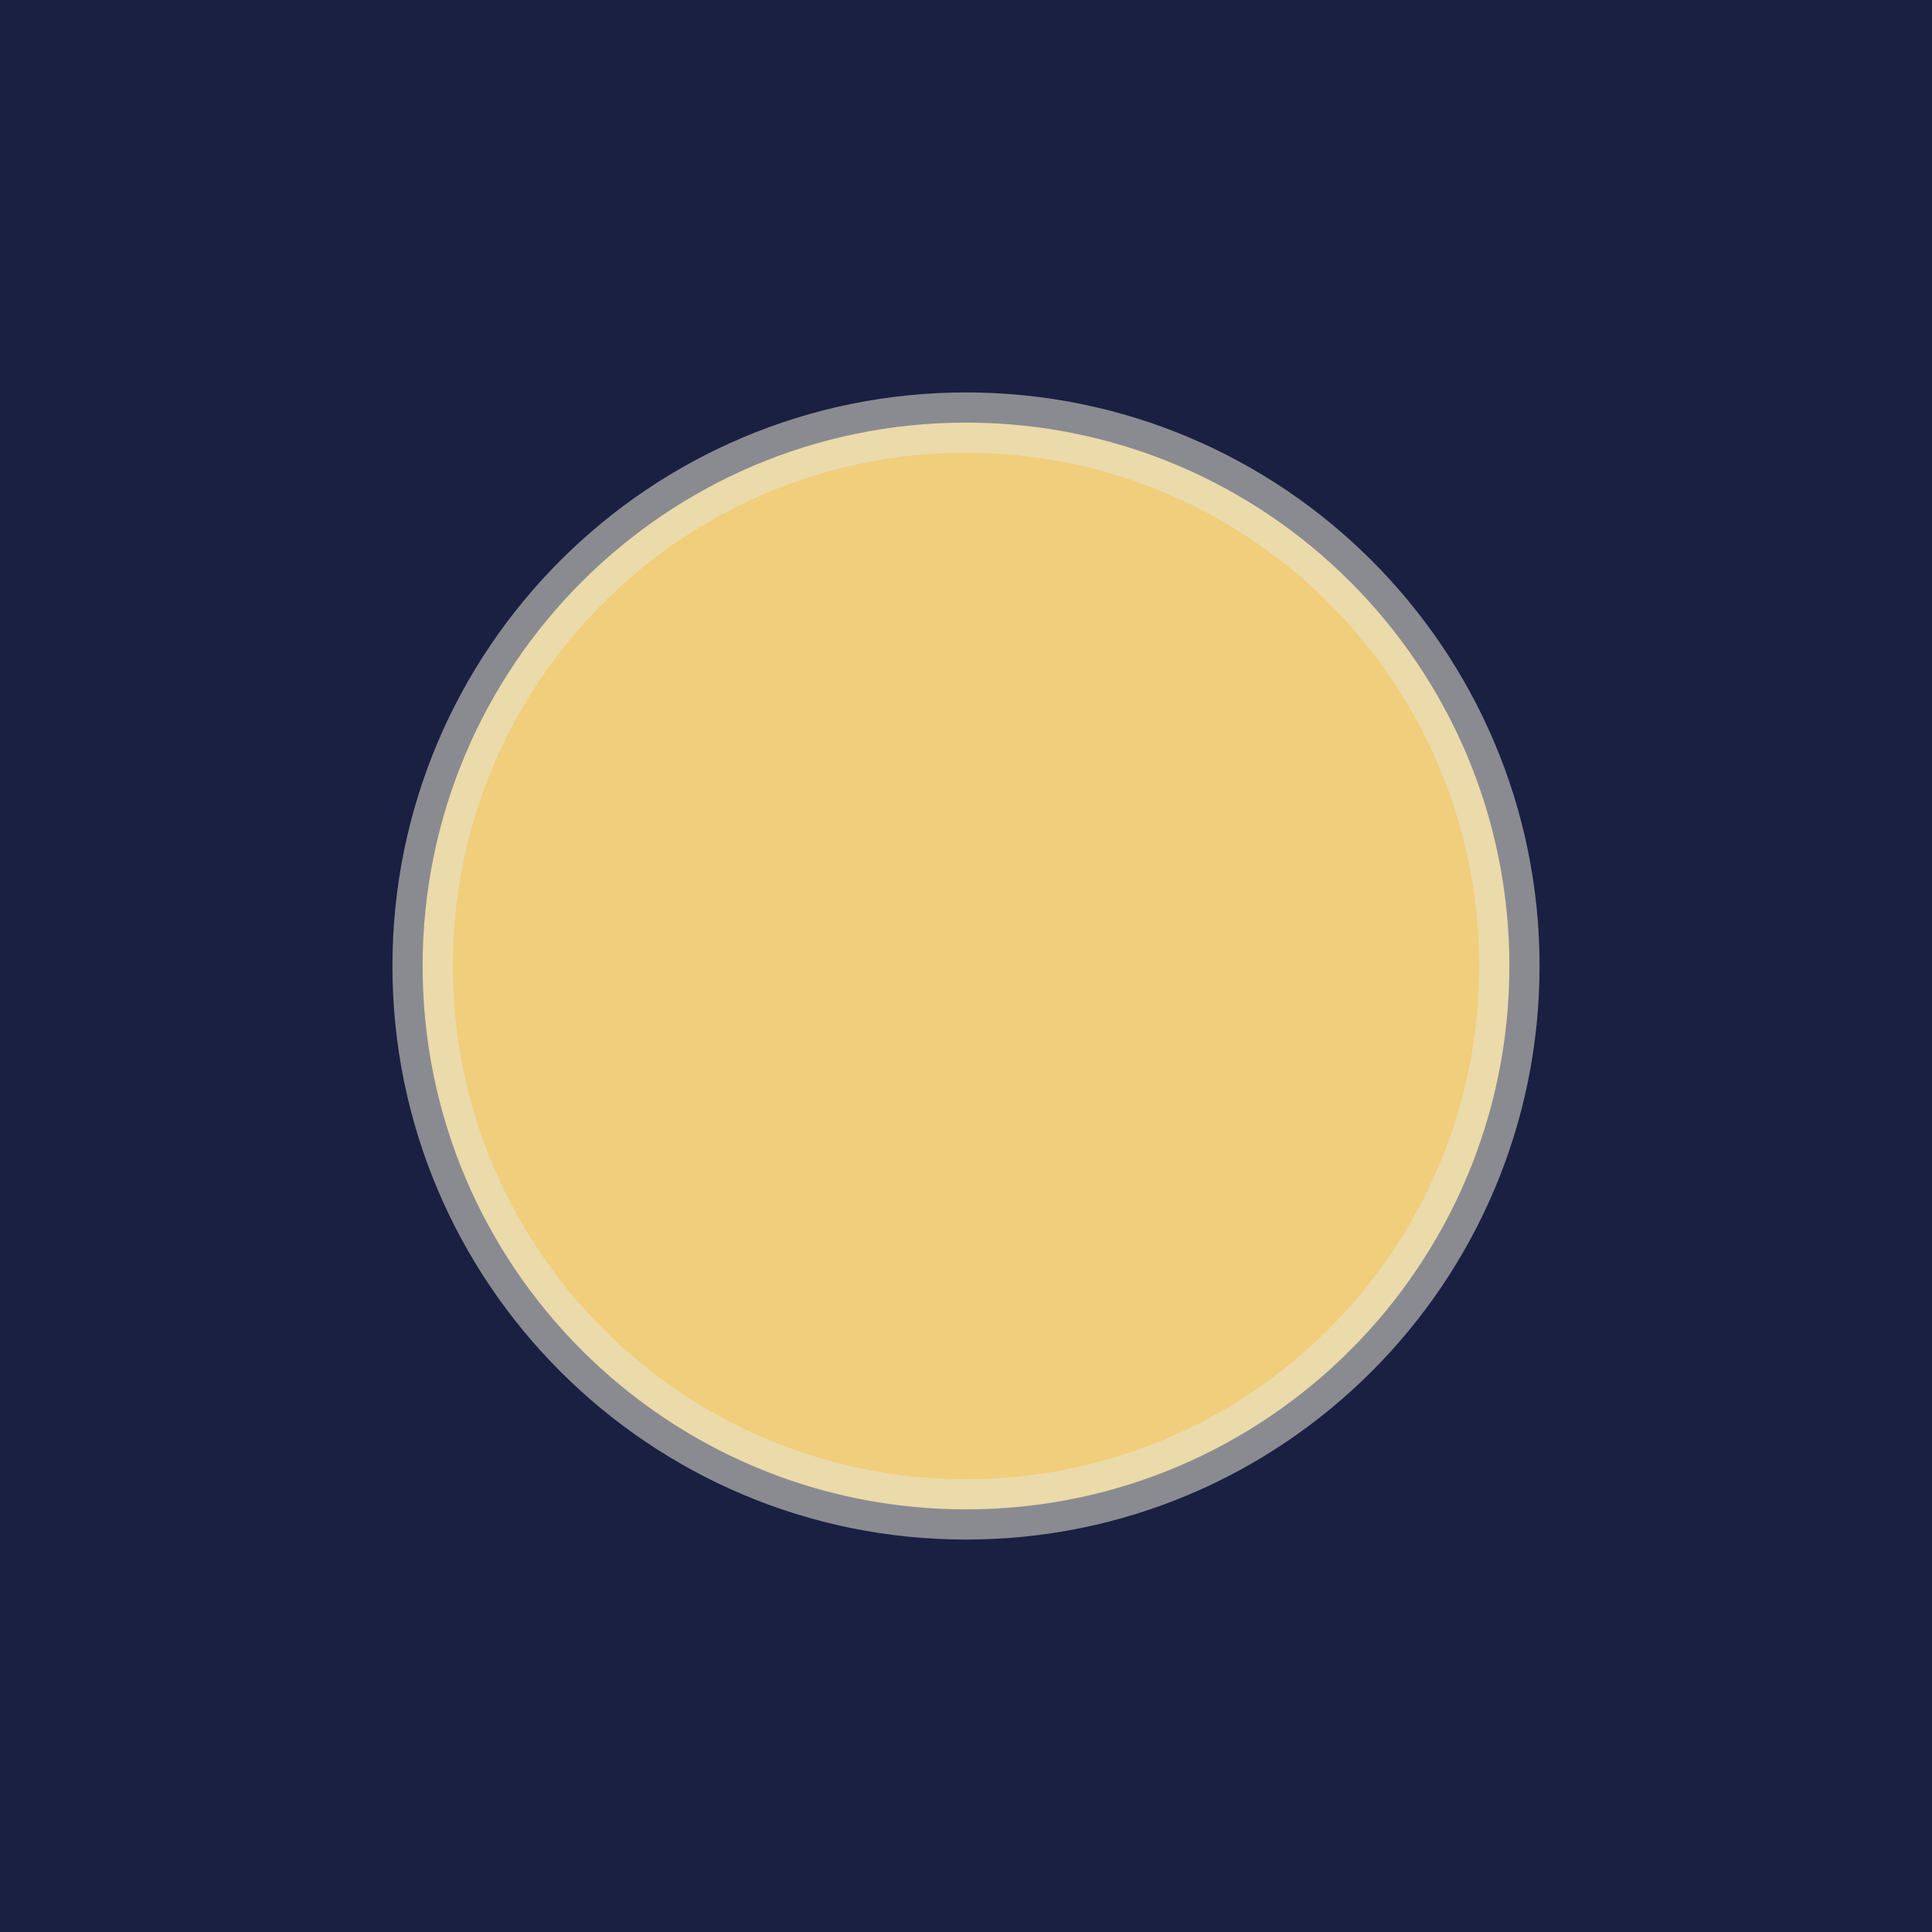
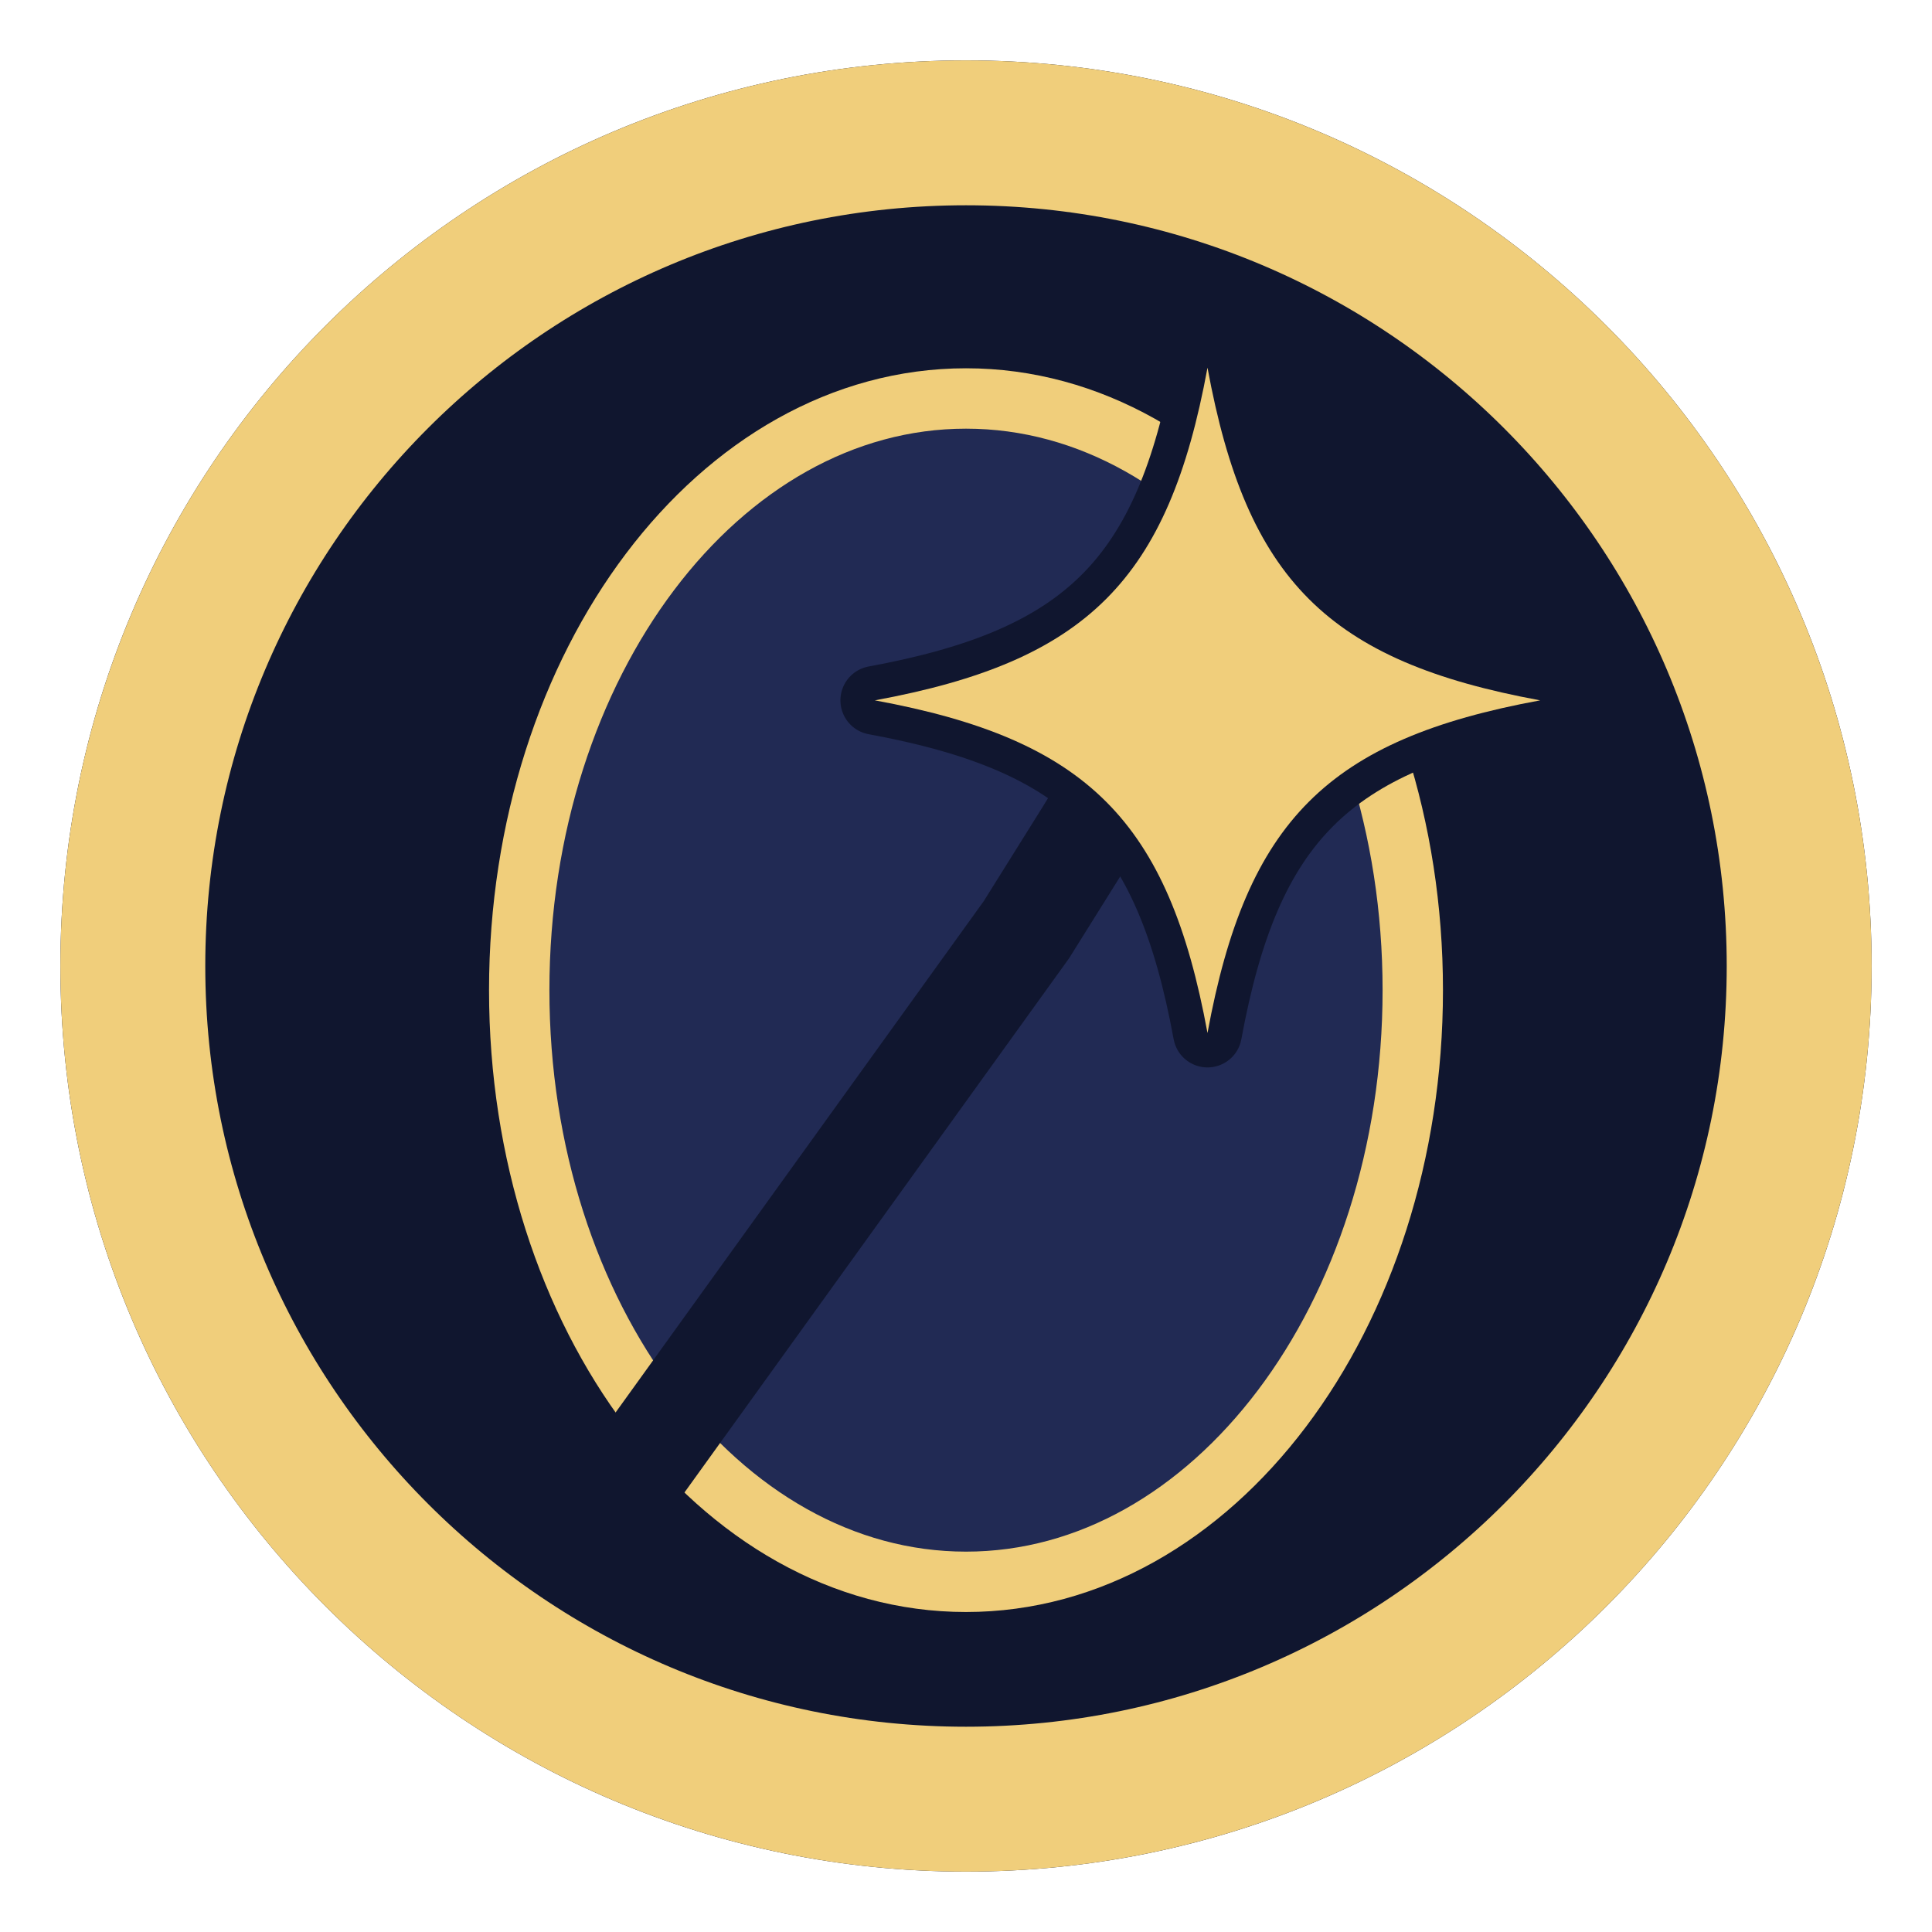
<svg xmlns="http://www.w3.org/2000/svg" viewBox="0 0 32 32">
-   <rect width="32" height="32" fill="#192042" />
-   <circle cx="16" cy="16" r="9" fill="#F0CE7B" />
-   <circle cx="16" cy="16" r="9" fill="none" stroke="#E7E4D2" stroke-width="1" opacity=".55" />
+   <circle cx="16" cy="16" r="15" fill="#10162F" />
+   <circle cx="16" cy="16" r="13.8" fill="none" stroke="#F0CE7B" stroke-width="2.4" />
+   <ellipse cx="16" cy="16.4" rx="7.4" ry="9.8" fill="#212A54" stroke="#F0CE7B" stroke-width="1" />
+   <path d="M 22.4 6.6 L 18 13.8 L 17 15.4 L 9.8 25.4" fill="none" stroke="#10162F" stroke-width="1.7" stroke-linecap="round" stroke-linejoin="miter" />
+   <g transform="translate(20 11.6) scale(0.19)">
+     <path d="M 0 -29 C 3.4 -10.5, 10.5 -3.4, 29 0 C 10.5 3.4, 3.4 10.5, 0 29 C -3.4 10.5, -10.5 3.4, -29 0 C -10.5 -3.4, -3.4 -10.5, 0 -29 Z" fill="#F0CE7B" stroke="#10162F" stroke-width="6" paint-order="stroke" stroke-linejoin="round" />
+   </g>
</svg>
